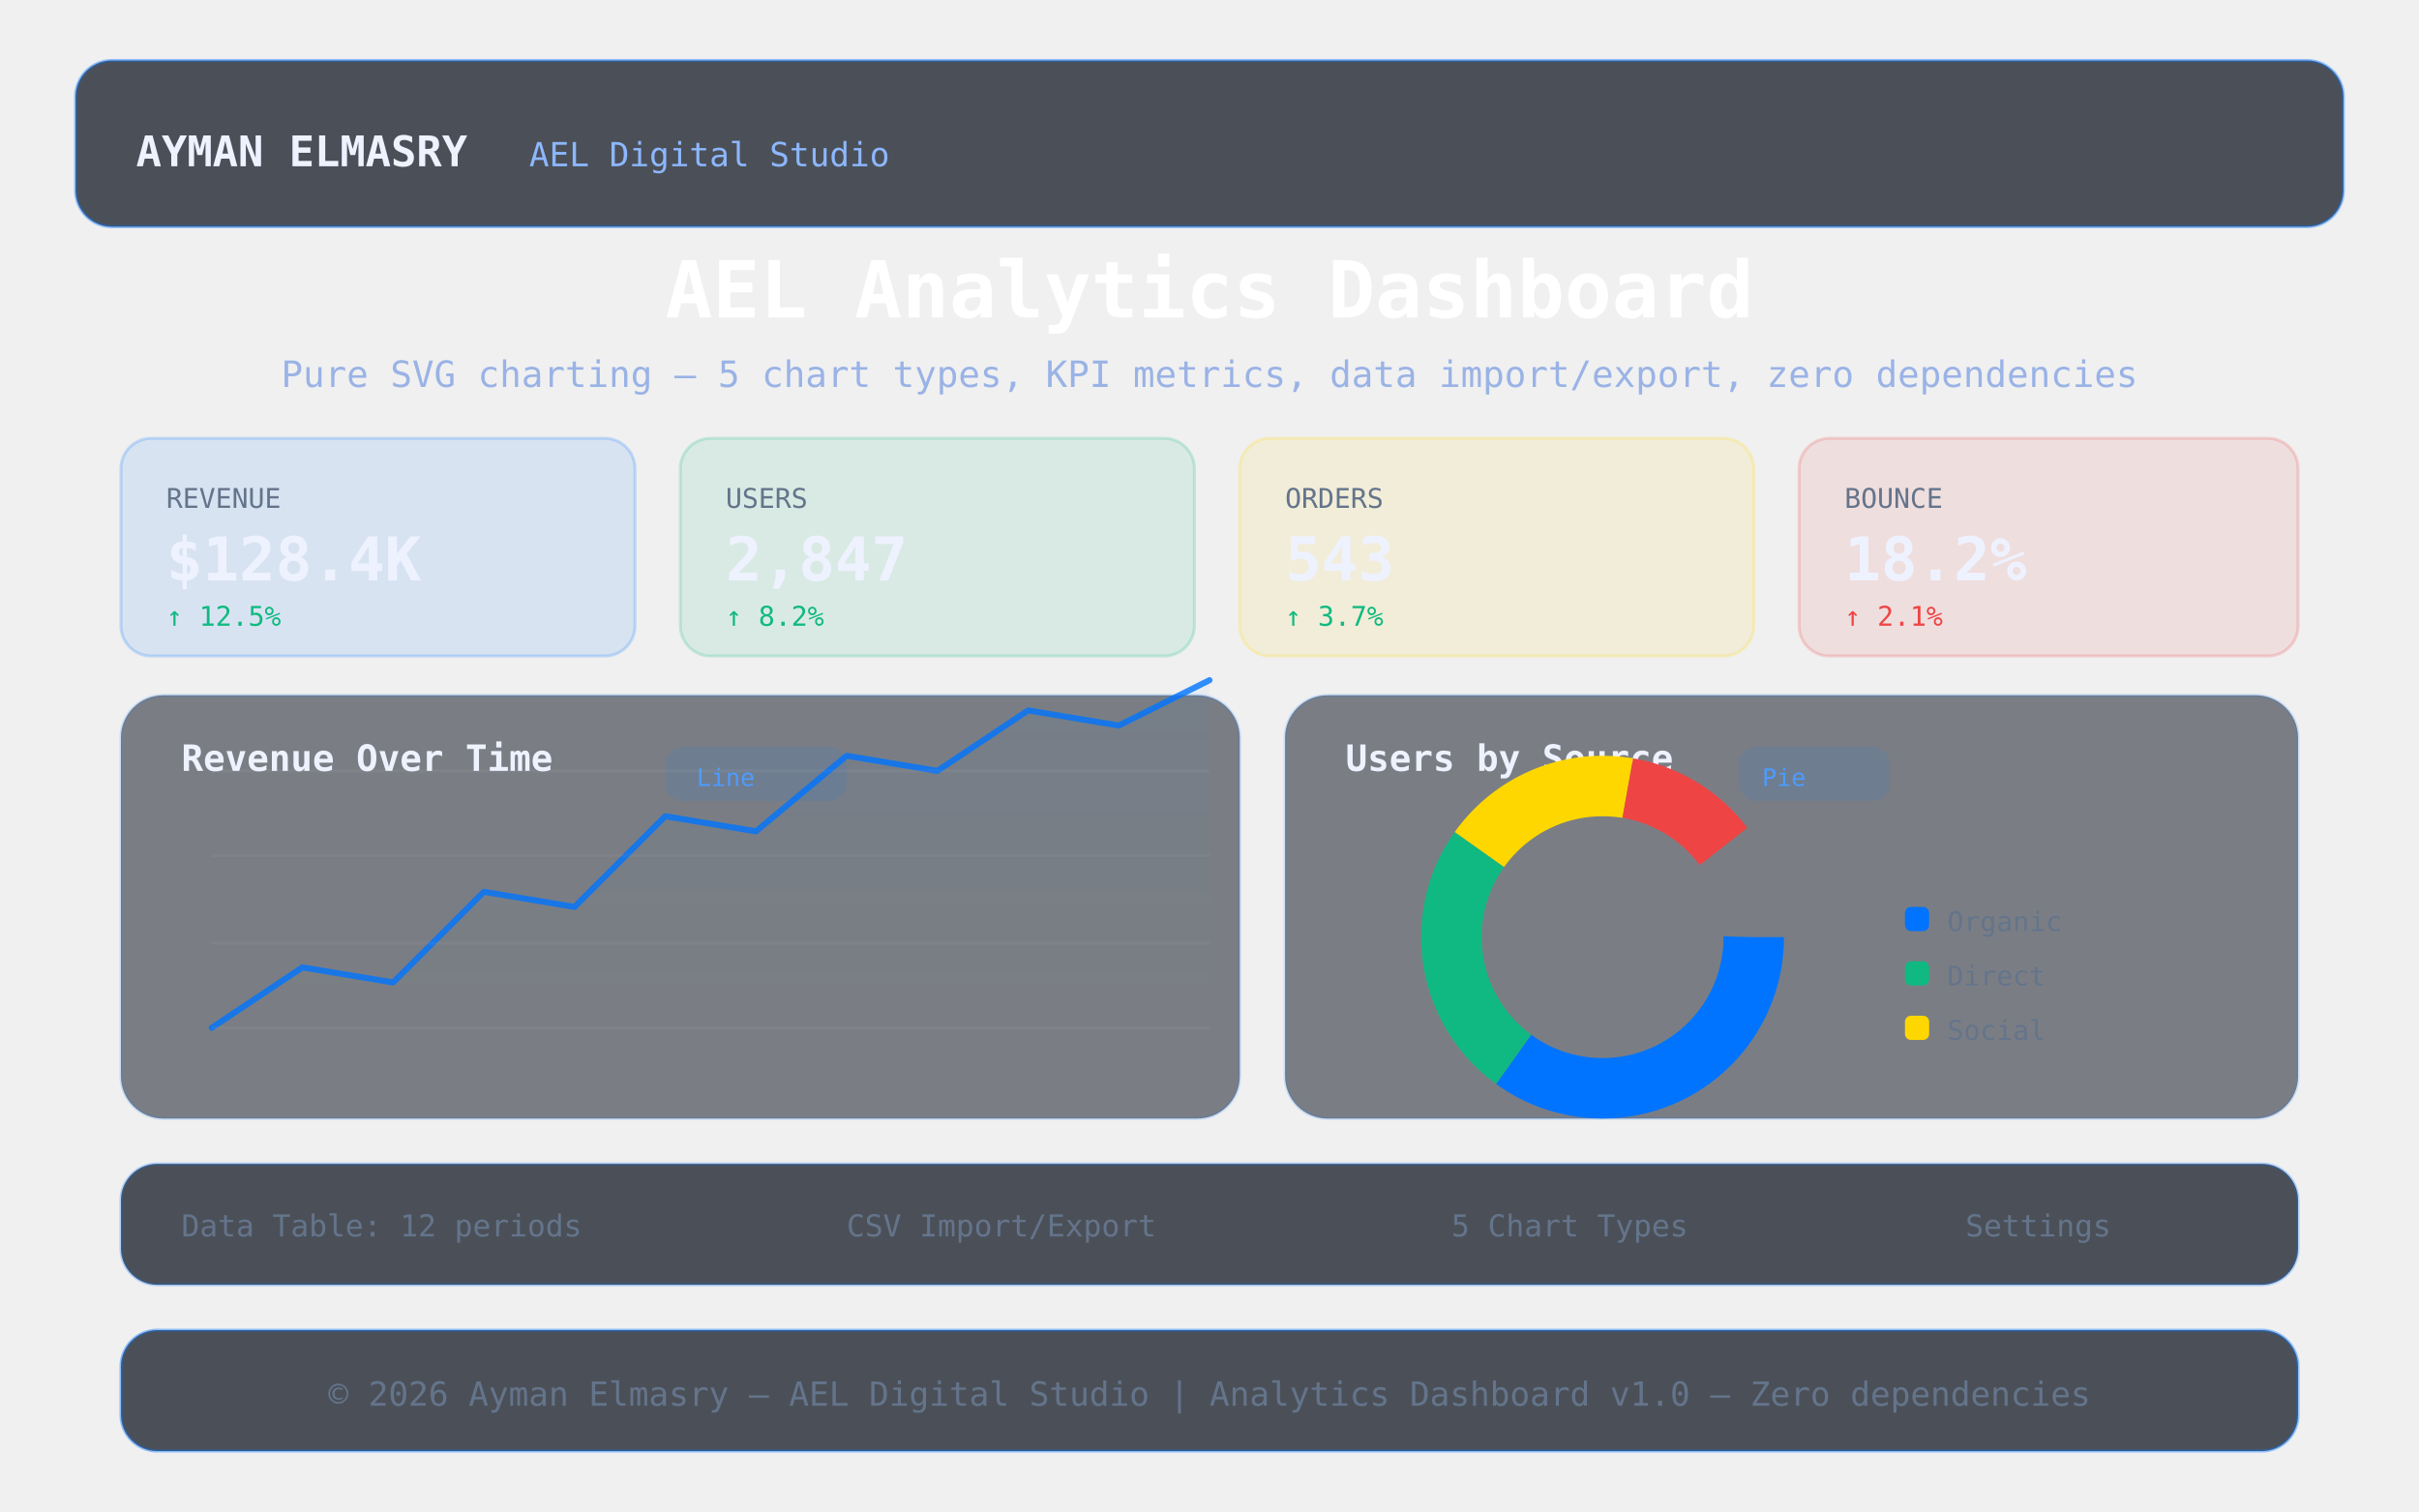
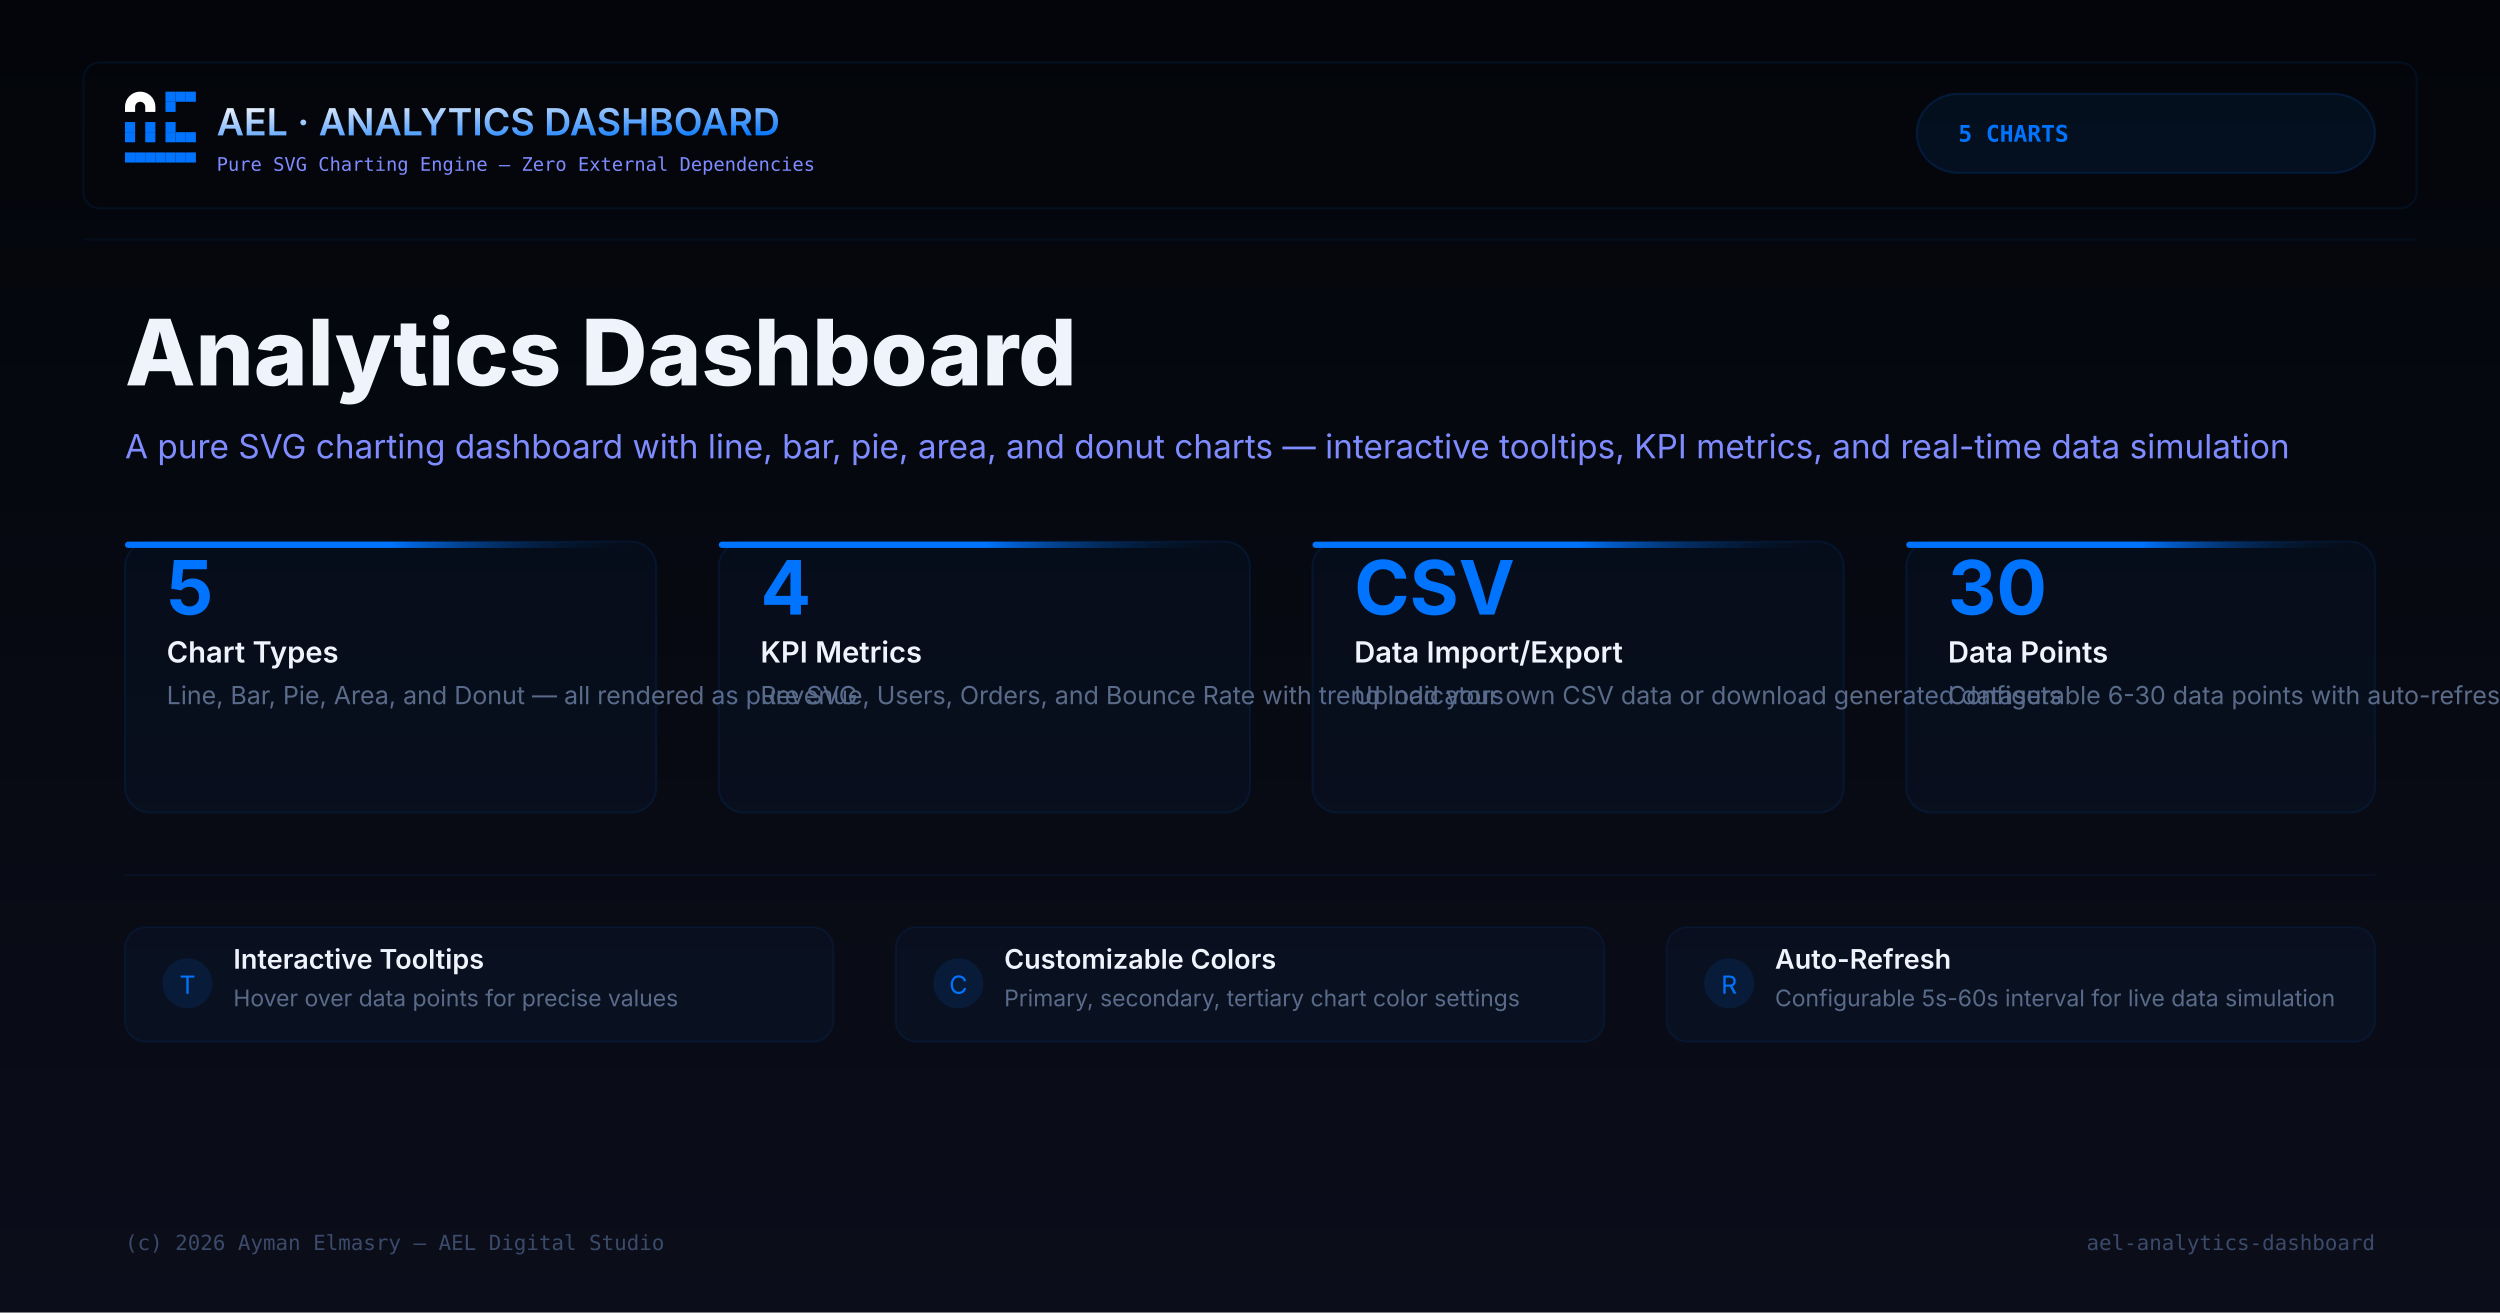
- <svg xmlns="http://www.w3.org/2000/svg" viewBox="0 0 800 500" style="background:radial-gradient(circle at 20% 30%,#030712,#000)">
-   <rect x="0" y="0" width="800" height="500" fill="none" />
-   <rect x="25" y="20" width="750" height="55" rx="12" fill="rgba(5,12,24,.7)" stroke="rgba(0,116,255,.4)" stroke-width="1" />
-   <text x="45" y="55" fill="#eef2ff" font-family="monospace" font-size="14" font-weight="bold">AYMAN ELMASRY</text>
-   <text x="175" y="55" fill="#8db7ff" font-family="monospace" font-size="11">AEL Digital Studio</text>
-   <text x="400" y="105" fill="#fff" font-family="monospace" font-size="26" font-weight="bold" text-anchor="middle">AEL Analytics Dashboard</text>
-   <text x="400" y="128" fill="#9ab3e6" font-family="monospace" font-size="12" text-anchor="middle">Pure SVG charting — 5 chart types, KPI metrics, data import/export, zero dependencies</text>
-   <rect x="40" y="145" width="170" height="72" rx="10" fill="rgba(0,116,255,.1)" stroke="rgba(0,116,255,.2)" stroke-width="1" />
-   <text x="55" y="168" fill="#64748b" font-family="monospace" font-size="9">REVENUE</text>
-   <text x="55" y="192" fill="#eef2ff" font-family="monospace" font-size="20" font-weight="bold">$128.4K</text>
-   <text x="55" y="207" fill="#10b981" font-family="monospace" font-size="9">↑ 12.5%</text>
-   <rect x="225" y="145" width="170" height="72" rx="10" fill="rgba(16,185,129,.1)" stroke="rgba(16,185,129,.2)" stroke-width="1" />
-   <text x="240" y="168" fill="#64748b" font-family="monospace" font-size="9">USERS</text>
-   <text x="240" y="192" fill="#eef2ff" font-family="monospace" font-size="20" font-weight="bold">2,847</text>
-   <text x="240" y="207" fill="#10b981" font-family="monospace" font-size="9">↑ 8.2%</text>
-   <rect x="410" y="145" width="170" height="72" rx="10" fill="rgba(255,215,0,.1)" stroke="rgba(255,215,0,.2)" stroke-width="1" />
-   <text x="425" y="168" fill="#64748b" font-family="monospace" font-size="9">ORDERS</text>
-   <text x="425" y="192" fill="#eef2ff" font-family="monospace" font-size="20" font-weight="bold">543</text>
-   <text x="425" y="207" fill="#10b981" font-family="monospace" font-size="9">↑ 3.7%</text>
-   <rect x="595" y="145" width="165" height="72" rx="10" fill="rgba(239,68,68,.1)" stroke="rgba(239,68,68,.2)" stroke-width="1" />
-   <text x="610" y="168" fill="#64748b" font-family="monospace" font-size="9">BOUNCE</text>
-   <text x="610" y="192" fill="#eef2ff" font-family="monospace" font-size="20" font-weight="bold">18.2%</text>
-   <text x="610" y="207" fill="#ef4444" font-family="monospace" font-size="9">↑ 2.1%</text>
-   <rect x="40" y="230" width="370" height="140" rx="14" fill="rgba(5,12,24,.5)" stroke="rgba(0,116,255,.15)" stroke-width="1" />
-   <text x="60" y="255" fill="#eef2ff" font-family="monospace" font-size="12" font-weight="bold">Revenue Over Time</text>
-   <rect x="220" y="247" width="60" height="18" rx="6" fill="rgba(0,116,255,.1)" />
-   <text x="240" y="260" fill="#4d9bff" font-family="monospace" font-size="8" text-anchor="middle">Line</text>
-   <polyline points="70,340 100,320 130,325 160,295 190,300 220,270 250,275 280,250 310,255 340,235 370,240 400,225" fill="none" stroke="#0074FF" stroke-width="2" stroke-linecap="round" stroke-linejoin="round" opacity=".8" />
-   <polygon points="70,340 70,340 100,320 130,325 160,295 190,300 220,270 250,275 280,250 310,255 340,235 370,240 400,225 400,340" fill="url(#a1)" opacity=".12" />
+ <svg xmlns="http://www.w3.org/2000/svg" width="1200" height="630" viewBox="0 0 1200 630">
  <defs>
-     <linearGradient id="a1" x1="0" y1="0" x2="0" y2="1">
-       <stop offset="0" stop-color="#0074FF" stop-opacity=".3" />
-       <stop offset="1" stop-color="#0074FF" stop-opacity="0" />
+     <linearGradient id="bg" x1="0" y1="0" x2="0" y2="1">
+       <stop offset="0%" stop-color="#03050A" />
+       <stop offset="100%" stop-color="#0B0E1A" />
+     </linearGradient>
+     <linearGradient id="brand" x1="0" y1="0" x2="1" y2="1">
+       <stop offset="0%" stop-color="#EFF3FC" />
+       <stop offset="100%" stop-color="#0074FF" />
+     </linearGradient>
+     <linearGradient id="lineGlow" x1="0" y1="0" x2="1" y2="0">
+       <stop offset="0%" stop-color="#0074FF" />
+       <stop offset="50%" stop-color="#0074FF" />
+       <stop offset="100%" stop-color="transparent" />
+     </linearGradient>
+     <linearGradient id="areaFill" x1="0" y1="0" x2="0" y2="1">
+       <stop offset="0%" stop-color="#0074FF" stop-opacity="0.15" />
+       <stop offset="100%" stop-color="#0074FF" stop-opacity="0" />
    </linearGradient>
  </defs>
-   <line x1="70" y1="340" x2="400" y2="340" stroke="rgba(255,255,255,.04)" stroke-width="1" />
-   <line x1="70" y1="312" x2="400" y2="312" stroke="rgba(255,255,255,.04)" stroke-width="1" />
-   <line x1="70" y1="283" x2="400" y2="283" stroke="rgba(255,255,255,.04)" stroke-width="1" />
-   <line x1="70" y1="255" x2="400" y2="255" stroke="rgba(255,255,255,.04)" stroke-width="1" />
-   <rect x="425" y="230" width="335" height="140" rx="14" fill="rgba(5,12,24,.5)" stroke="rgba(0,116,255,.15)" stroke-width="1" />
-   <text x="445" y="255" fill="#eef2ff" font-family="monospace" font-size="12" font-weight="bold">Users by Source</text>
-   <rect x="575" y="247" width="50" height="18" rx="6" fill="rgba(0,116,255,.1)" />
-   <text x="590" y="260" fill="#4d9bff" font-family="monospace" font-size="8" text-anchor="middle">Pie</text>
-   <circle cx="530" cy="310" r="50" fill="none" stroke="#0074FF" stroke-width="20" stroke-dasharray="110 251" />
-   <circle cx="530" cy="310" r="50" fill="none" stroke="#10b981" stroke-width="20" stroke-dasharray="78 283" stroke-dashoffset="-110" />
-   <circle cx="530" cy="310" r="50" fill="none" stroke="#ffd700" stroke-width="20" stroke-dasharray="56 305" stroke-dashoffset="-188" />
-   <circle cx="530" cy="310" r="50" fill="none" stroke="#ef4444" stroke-width="20" stroke-dasharray="38 323" stroke-dashoffset="-244" />
-   <rect x="630" y="300" width="8" height="8" rx="2" fill="#0074FF" />
-   <text x="644" y="308" fill="#64748b" font-family="monospace" font-size="9">Organic</text>
-   <rect x="630" y="318" width="8" height="8" rx="2" fill="#10b981" />
-   <text x="644" y="326" fill="#64748b" font-family="monospace" font-size="9">Direct</text>
-   <rect x="630" y="336" width="8" height="8" rx="2" fill="#ffd700" />
-   <text x="644" y="344" fill="#64748b" font-family="monospace" font-size="9">Social</text>
-   <rect x="40" y="385" width="720" height="40" rx="12" fill="rgba(5,12,24,.7)" stroke="rgba(0,116,255,.25)" stroke-width="1" />
-   <text x="60" y="409" fill="#64748b" font-family="monospace" font-size="10">Data Table: 12 periods</text>
-   <text x="280" y="409" fill="#64748b" font-family="monospace" font-size="10">CSV Import/Export</text>
-   <text x="480" y="409" fill="#64748b" font-family="monospace" font-size="10">5 Chart Types</text>
-   <text x="650" y="409" fill="#64748b" font-family="monospace" font-size="10">Settings</text>
-   <rect x="40" y="440" width="720" height="40" rx="12" fill="rgba(5,12,24,.7)" stroke="rgba(0,116,255,.4)" stroke-width="1" />
-   <text x="400" y="465" fill="#64748b" font-family="monospace" font-size="11" text-anchor="middle">© 2026 Ayman Elmasry — AEL Digital Studio | Analytics Dashboard v1.0 — Zero dependencies</text>
+   <rect width="1200" height="630" fill="url(#bg)" />
+   <rect x="40" y="30" width="1120" height="70" rx="8" fill="none" stroke="rgba(0,116,255,0.08)" stroke-width="1" />
+   <g transform="translate(60,44) scale(0.15)">
+     <path d="m97.19,48.59v16.2h-32.4v-16.2c0-8.94-7.25-16.2-16.2-16.2s-16.2,7.25-16.2,16.2v16.2H0v-16.2c0-5.68.98-11.13,2.76-16.2C9.44,13.52,27.44,0,48.59,0s39.16,13.52,45.83,32.4c1.79,5.07,2.76,10.52,2.76,16.2Z" fill="#ffffff" />
+     <rect y="97.19" width="32.4" height="32.4" fill="#0074FF" />
+     <rect x="64.79" y="97.19" width="32.4" height="32.4" fill="#0074FF" />
+     <rect x="64.79" y="129.58" width="32.4" height="32.4" fill="#0074FF" />
+     <rect y="129.58" width="32.4" height="32.4" fill="#0074FF" />
+     <rect x="129.58" y="97.19" width="32.4" height="32.4" fill="#0074FF" />
+     <rect x="161.98" y="129.58" width="32.4" height="32.4" fill="#0074FF" />
+     <rect x="194.38" y="129.58" width="32.4" height="32.4" fill="#0074FF" />
+     <rect x="129.58" y="129.58" width="32.4" height="32.4" fill="#0074FF" />
+     <rect x="129.58" width="32.4" height="32.4" fill="#0074FF" />
+     <rect x="161.98" width="32.4" height="32.4" fill="#0074FF" />
+     <rect x="194.38" width="32.4" height="32.4" fill="#0074FF" />
+     <rect x="129.58" y="32.4" width="32.4" height="32.4" fill="#0074FF" />
+     <rect y="194.38" width="32.4" height="32.4" fill="#0074FF" />
+     <rect x="32.4" y="194.38" width="32.4" height="32.4" fill="#0074FF" />
+     <rect x="64.79" y="194.38" width="32.4" height="32.4" fill="#0074FF" />
+     <rect x="97.19" y="194.38" width="32.4" height="32.4" fill="#0074FF" />
+     <rect x="129.58" y="194.38" width="32.4" height="32.4" fill="#0074FF" />
+     <rect x="161.98" y="194.38" width="32.4" height="32.4" fill="#0074FF" />
+     <rect x="194.38" y="194.38" width="32.4" height="32.4" fill="#0074FF" />
+   </g>
+   <text x="104" y="65" font-family="Inter,sans-serif" font-weight="600" font-size="18" fill="url(#brand)">AEL · ANALYTICS DASHBOARD</text>
+   <text x="104" y="82" font-family="'Jetbrains Mono',monospace" font-size="9" fill="#7F8CFF">Pure SVG Charting Engine — Zero External Dependencies</text>
+   <rect x="920" y="45" width="220" height="38" rx="20" fill="rgba(0,116,255,0.08)" stroke="rgba(0,116,255,0.15)" stroke-width="1" />
+   <text x="940" y="68" font-family="'Jetbrains Mono',monospace" font-size="11" fill="#0074FF" font-weight="600">5 CHARTS</text>
+   <line x1="40" y1="115" x2="1160" y2="115" stroke="rgba(0,116,255,0.06)" stroke-width="1" />
+   <text x="60" y="185" font-family="Inter,sans-serif" font-weight="800" font-size="44" fill="#EFF3FC">Analytics Dashboard</text>
+   <text x="60" y="220" font-family="Inter,sans-serif" font-weight="400" font-size="16" fill="#7F8CFF">A pure SVG charting dashboard with line, bar, pie, area, and donut charts — interactive tooltips, KPI metrics, and real-time data simulation</text>
+   <rect x="60" y="260" width="255" height="130" rx="12" fill="rgba(0,116,255,0.04)" stroke="rgba(0,116,255,0.10)" stroke-width="1" />
+   <rect x="60" y="260" width="255" height="3" rx="1.5" fill="url(#lineGlow)" />
+   <text x="80" y="295" font-family="Inter,sans-serif" font-weight="700" font-size="36" fill="#0074FF">5</text>
+   <text x="80" y="318" font-family="Inter,sans-serif" font-weight="600" font-size="14" fill="#EFF3FC">Chart Types</text>
+   <text x="80" y="338" font-family="Inter,sans-serif" font-weight="400" font-size="12" fill="#5A6B8A">Line, Bar, Pie, Area, and Donut — all rendered as pure SVG</text>
+   <rect x="345" y="260" width="255" height="130" rx="12" fill="rgba(0,116,255,0.04)" stroke="rgba(0,116,255,0.10)" stroke-width="1" />
+   <rect x="345" y="260" width="255" height="3" rx="1.5" fill="url(#lineGlow)" />
+   <text x="365" y="295" font-family="Inter,sans-serif" font-weight="700" font-size="36" fill="#0074FF">4</text>
+   <text x="365" y="318" font-family="Inter,sans-serif" font-weight="600" font-size="14" fill="#EFF3FC">KPI Metrics</text>
+   <text x="365" y="338" font-family="Inter,sans-serif" font-weight="400" font-size="12" fill="#5A6B8A">Revenue, Users, Orders, and Bounce Rate with trend indicators</text>
+   <rect x="630" y="260" width="255" height="130" rx="12" fill="rgba(0,116,255,0.04)" stroke="rgba(0,116,255,0.10)" stroke-width="1" />
+   <rect x="630" y="260" width="255" height="3" rx="1.5" fill="url(#lineGlow)" />
+   <text x="650" y="295" font-family="Inter,sans-serif" font-weight="700" font-size="36" fill="#0074FF">CSV</text>
+   <text x="650" y="318" font-family="Inter,sans-serif" font-weight="600" font-size="14" fill="#EFF3FC">Data Import/Export</text>
+   <text x="650" y="338" font-family="Inter,sans-serif" font-weight="400" font-size="12" fill="#5A6B8A">Upload your own CSV data or download generated datasets</text>
+   <rect x="915" y="260" width="225" height="130" rx="12" fill="rgba(0,116,255,0.04)" stroke="rgba(0,116,255,0.10)" stroke-width="1" />
+   <rect x="915" y="260" width="225" height="3" rx="1.5" fill="url(#lineGlow)" />
+   <text x="935" y="295" font-family="Inter,sans-serif" font-weight="700" font-size="36" fill="#0074FF">30</text>
+   <text x="935" y="318" font-family="Inter,sans-serif" font-weight="600" font-size="14" fill="#EFF3FC">Data Points</text>
+   <text x="935" y="338" font-family="Inter,sans-serif" font-weight="400" font-size="12" fill="#5A6B8A">Configurable 6-30 data points with auto-refresh</text>
+   <line x1="60" y1="420" x2="1140" y2="420" stroke="rgba(0,116,255,0.06)" stroke-width="1" />
+   <rect x="60" y="445" width="340" height="55" rx="10" fill="rgba(0,116,255,0.04)" stroke="rgba(0,116,255,0.08)" stroke-width="1" />
+   <circle cx="90" cy="472" r="12" fill="rgba(0,116,255,0.12)" />
+   <text x="90" y="477" font-family="Inter,sans-serif" font-size="12" fill="#0074FF" text-anchor="middle">T</text>
+   <text x="112" y="465" font-family="Inter,sans-serif" font-weight="600" font-size="13" fill="#EFF3FC">Interactive Tooltips</text>
+   <text x="112" y="483" font-family="Inter,sans-serif" font-size="11" fill="#5A6B8A">Hover over data points for precise values</text>
+   <rect x="430" y="445" width="340" height="55" rx="10" fill="rgba(0,116,255,0.04)" stroke="rgba(0,116,255,0.08)" stroke-width="1" />
+   <circle cx="460" cy="472" r="12" fill="rgba(0,116,255,0.12)" />
+   <text x="460" y="477" font-family="Inter,sans-serif" font-size="12" fill="#0074FF" text-anchor="middle">C</text>
+   <text x="482" y="465" font-family="Inter,sans-serif" font-weight="600" font-size="13" fill="#EFF3FC">Customizable Colors</text>
+   <text x="482" y="483" font-family="Inter,sans-serif" font-size="11" fill="#5A6B8A">Primary, secondary, tertiary chart color settings</text>
+   <rect x="800" y="445" width="340" height="55" rx="10" fill="rgba(0,116,255,0.04)" stroke="rgba(0,116,255,0.08)" stroke-width="1" />
+   <circle cx="830" cy="472" r="12" fill="rgba(0,116,255,0.12)" />
+   <text x="830" y="477" font-family="Inter,sans-serif" font-size="12" fill="#0074FF" text-anchor="middle">R</text>
+   <text x="852" y="465" font-family="Inter,sans-serif" font-weight="600" font-size="13" fill="#EFF3FC">Auto-Refresh</text>
+   <text x="852" y="483" font-family="Inter,sans-serif" font-size="11" fill="#5A6B8A">Configurable 5s-60s interval for live data simulation</text>
+   <text x="60" y="600" font-family="'Jetbrains Mono',monospace" font-size="10" fill="#3B4A6B">(c) 2026 Ayman Elmasry — AEL Digital Studio</text>
+   <text x="1140" y="600" font-family="'Jetbrains Mono',monospace" font-size="10" fill="#3B4A6B" text-anchor="end">ael-analytics-dashboard</text>
</svg>
